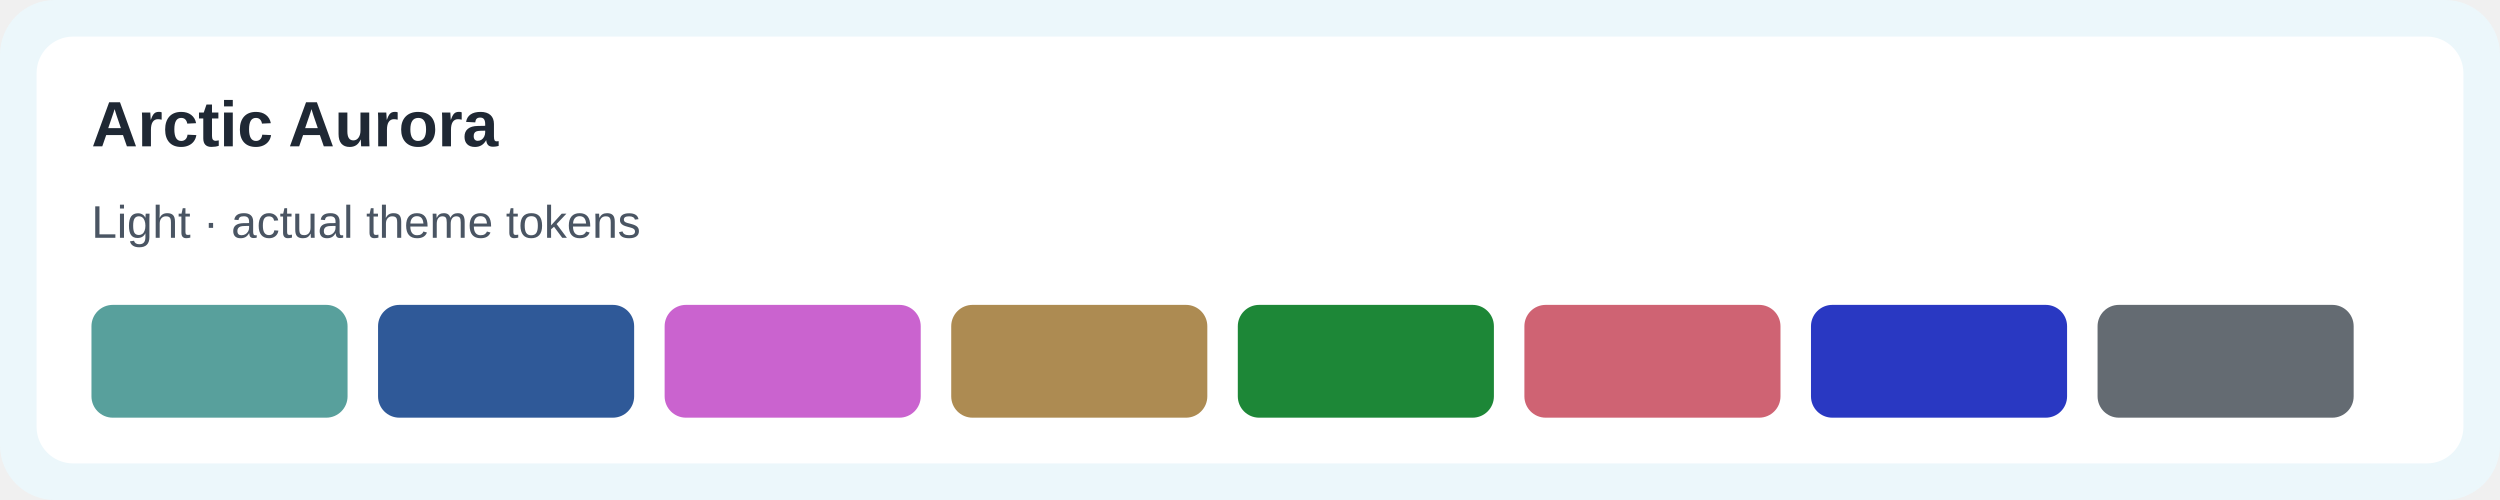
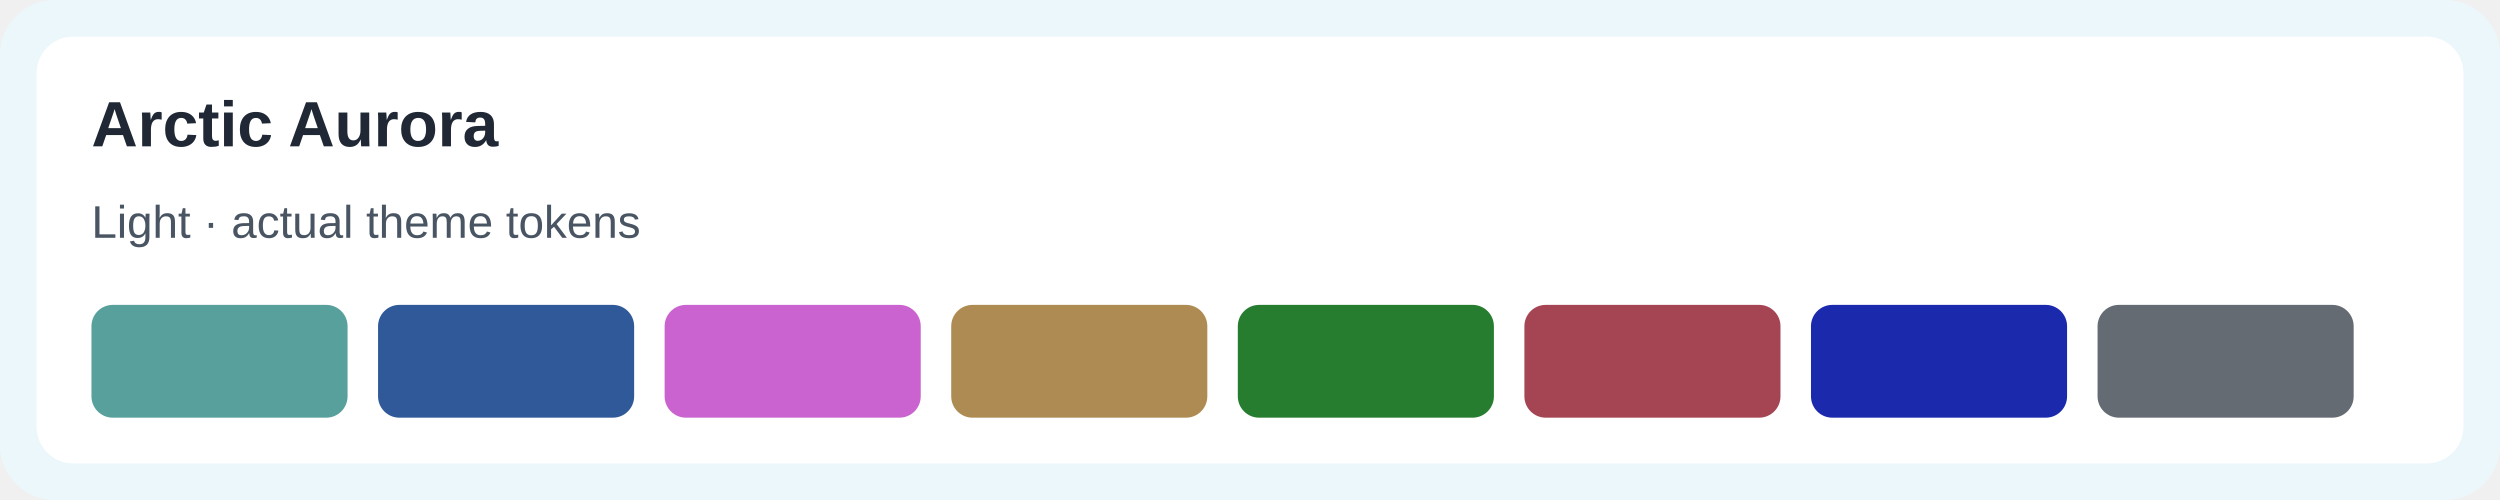
<svg xmlns="http://www.w3.org/2000/svg" width="820" height="164" viewBox="0 0 820 164">
  <rect width="820" height="164" rx="18" fill="#ECF7FB" />
  <rect x="12" y="12" width="796" height="140" rx="12" fill="#FFFFFF" />
  <text x="30" y="48" fill="#1F2834" font-family="Segoe UI,Arial,sans-serif" font-size="21" font-weight="650">Arctic Aurora</text>
  <text x="30" y="78" fill="#4A5563" font-family="Segoe UI,Arial,sans-serif" font-size="15">Light · actual theme tokens</text>
  <rect x="30" y="100" width="84" height="37" rx="7" fill="#58A09C" />
  <rect x="124" y="100" width="84" height="37" rx="7" fill="#2F5998" />
  <rect x="218" y="100" width="84" height="37" rx="7" fill="#CA63CF" />
  <rect x="312" y="100" width="84" height="37" rx="7" fill="#AD8B52" />
-   <rect x="406" y="100" width="84" height="37" rx="7" fill="#1D8737" />
-   <rect x="500" y="100" width="84" height="37" rx="7" fill="#CF6373" />
-   <rect x="594" y="100" width="84" height="37" rx="7" fill="#2938C2" />
+   <rect x="406" y="100" width="84" height="37" rx="7" fill="#267D2F" />
+   <rect x="500" y="100" width="84" height="37" rx="7" fill="#A54554" />
+   <rect x="594" y="100" width="84" height="37" rx="7" fill="#1B29AC" />
  <rect x="688" y="100" width="84" height="37" rx="7" fill="#646B72" />
</svg>
